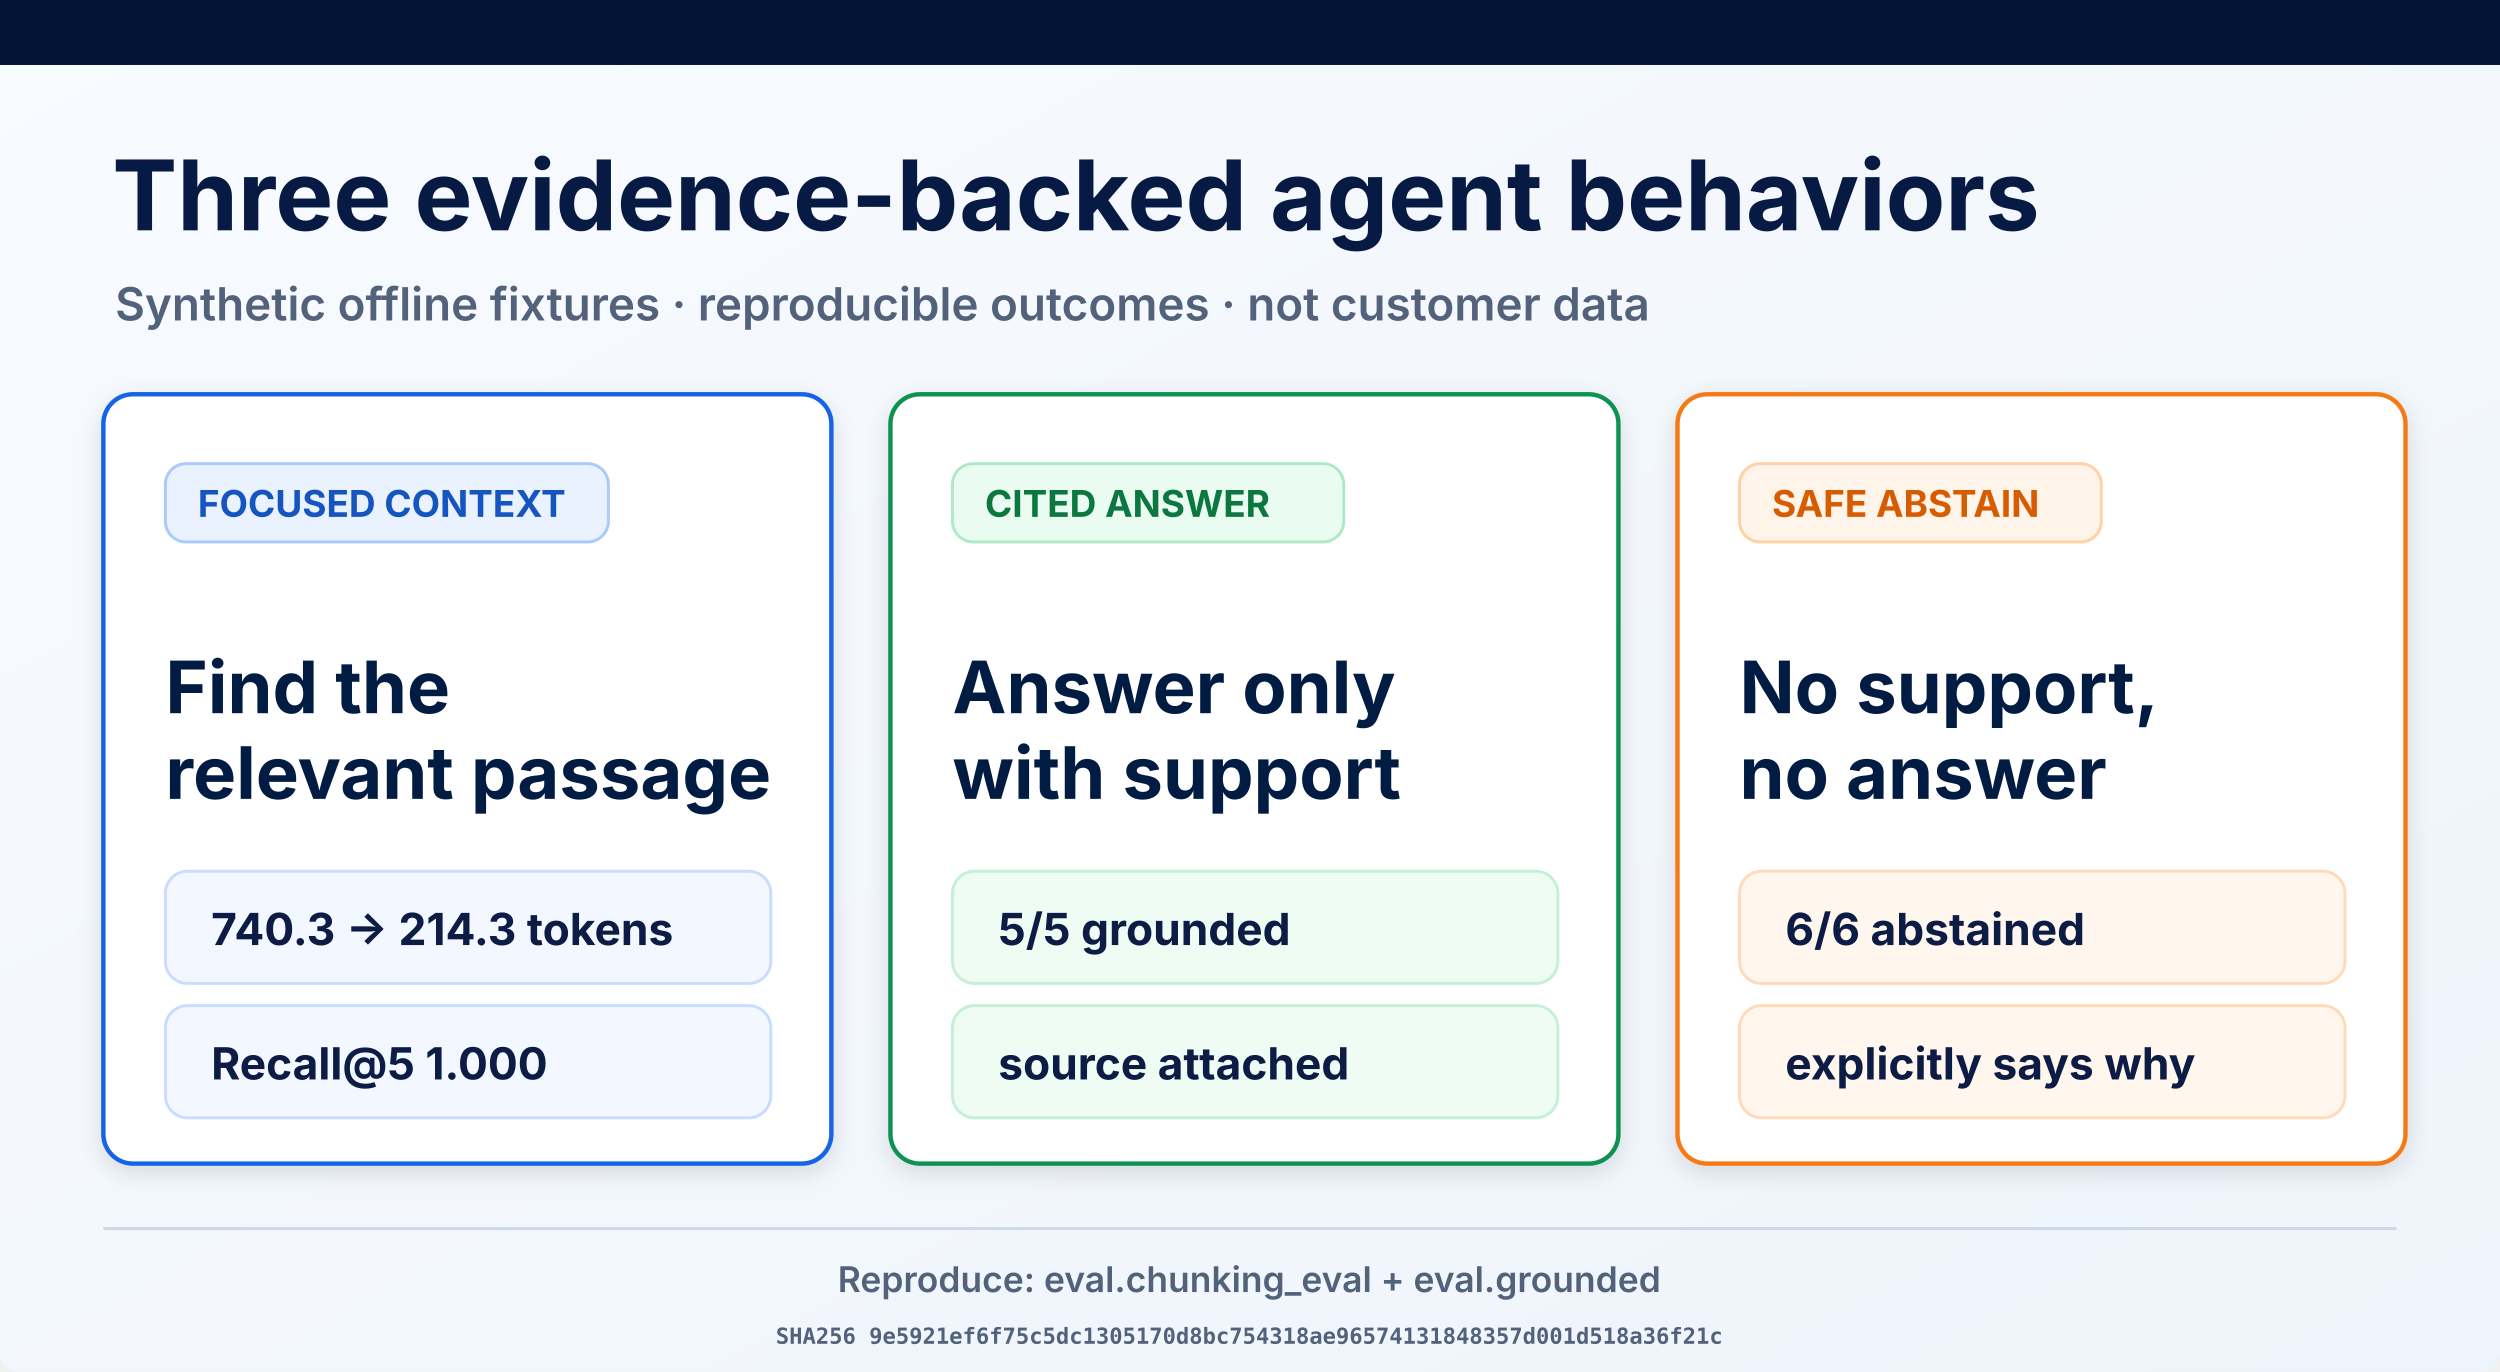
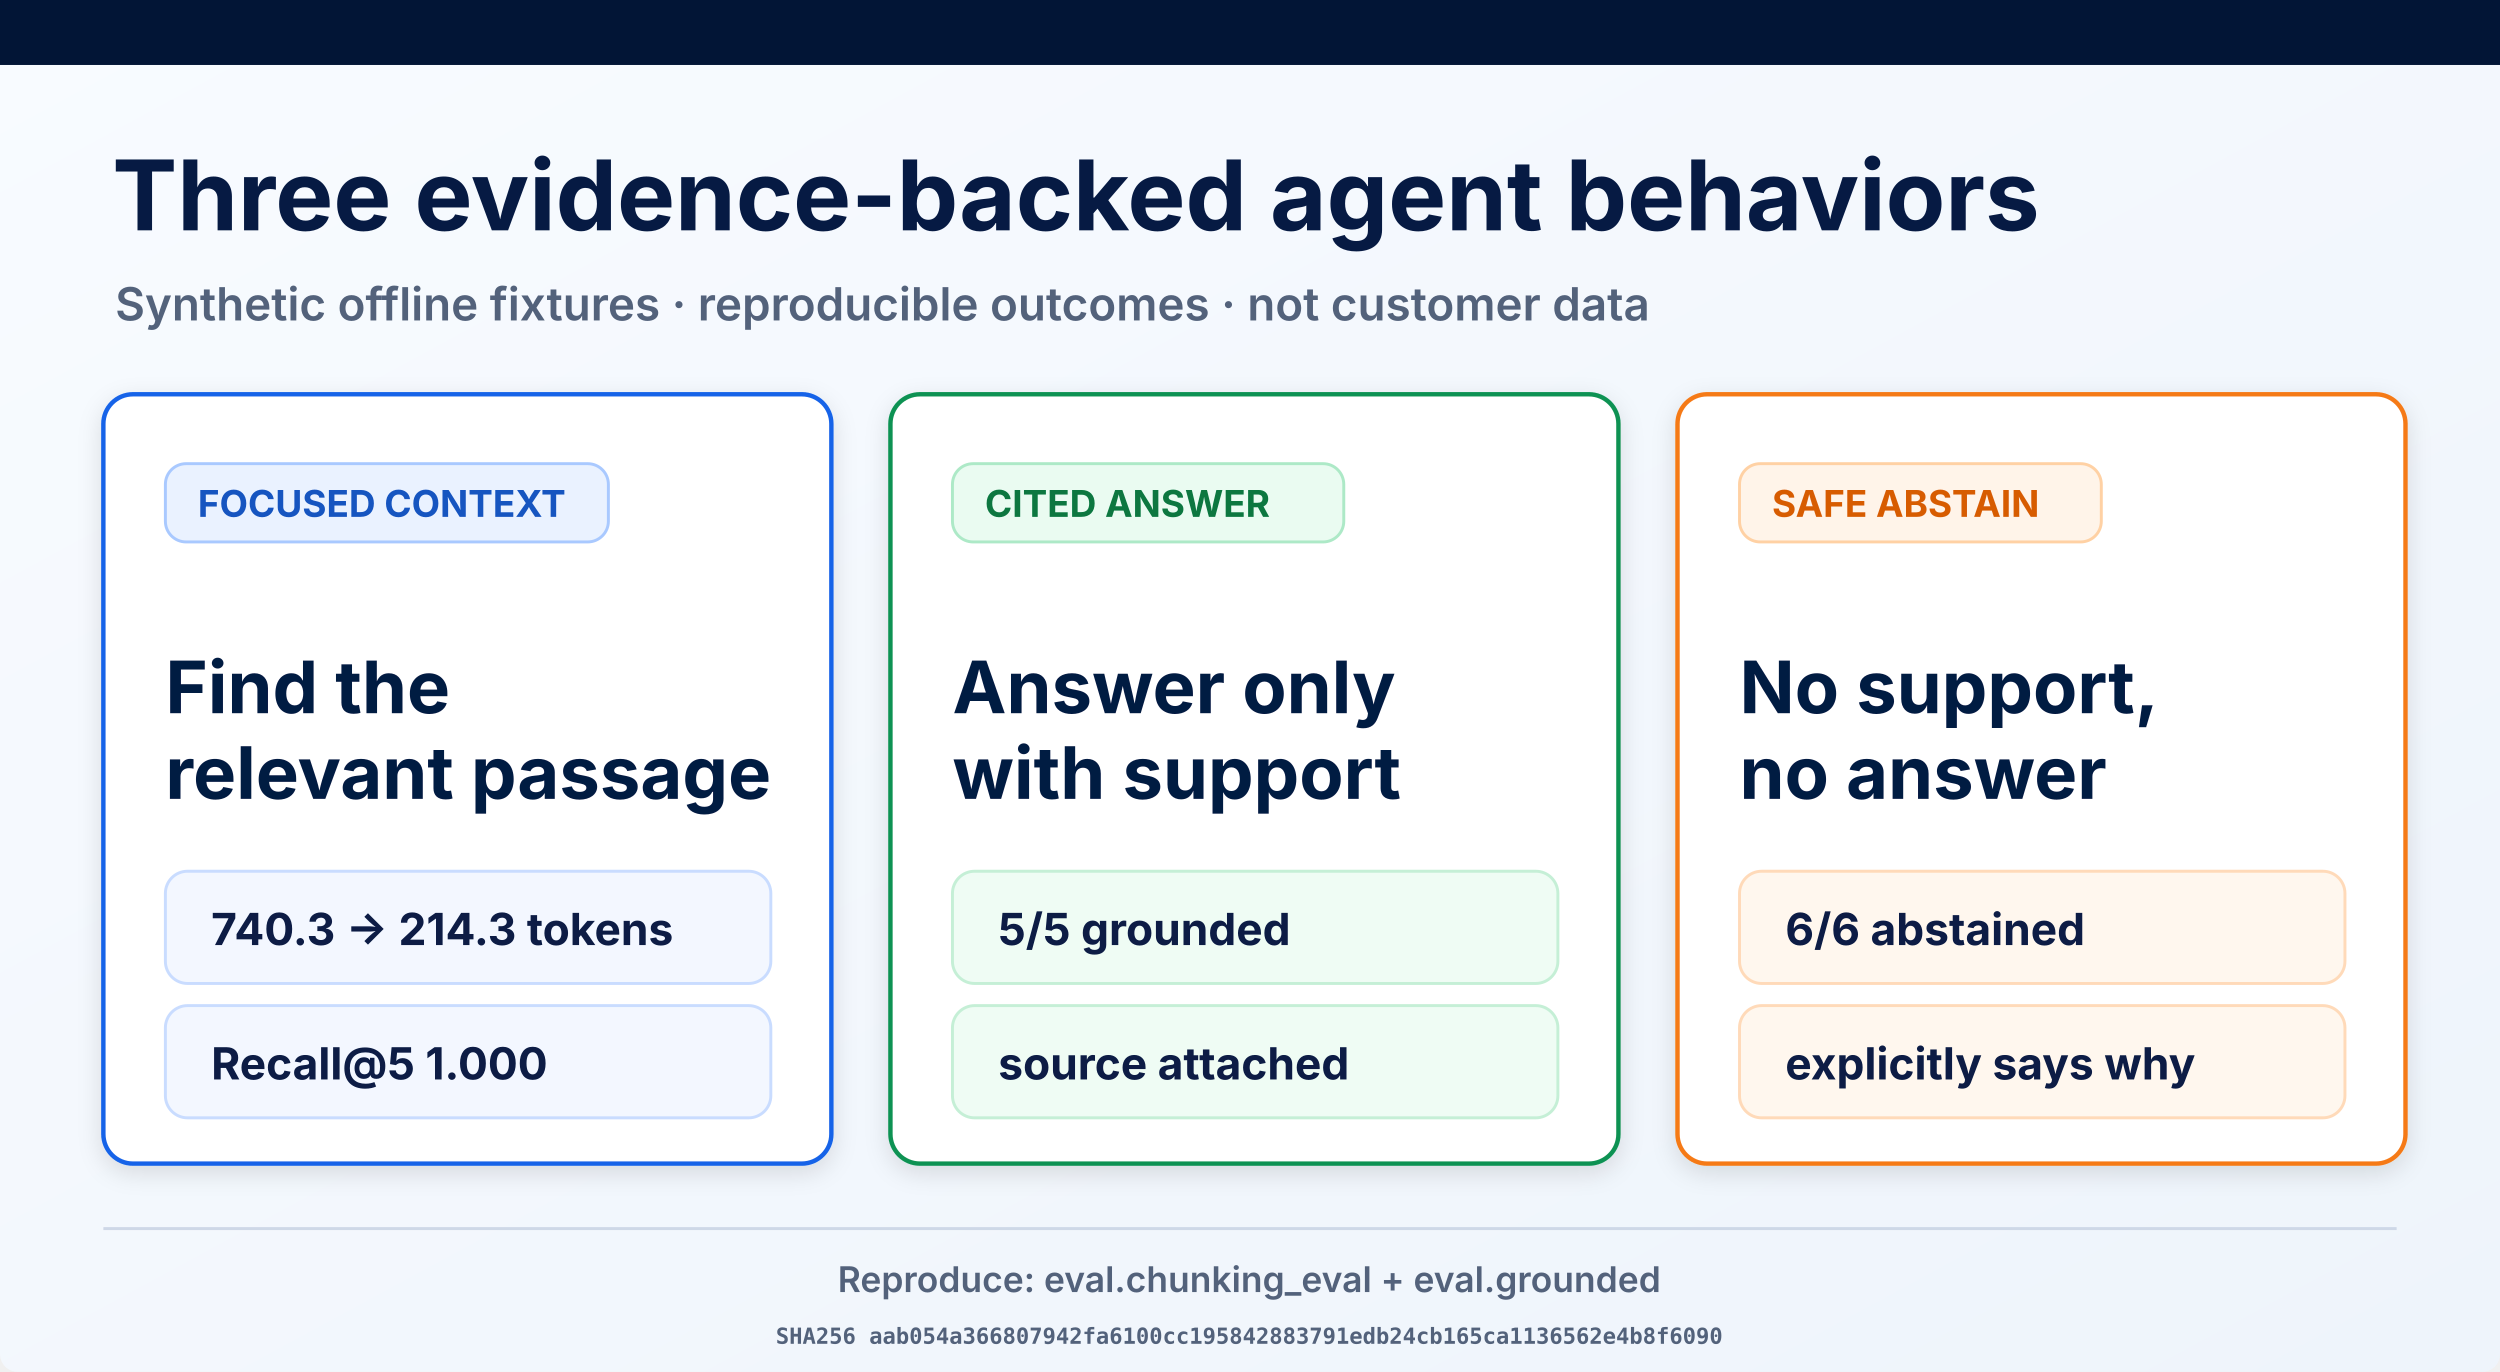
<svg xmlns="http://www.w3.org/2000/svg" width="1693" height="929" viewBox="0 0 1693 929" role="img" aria-labelledby="title desc">
  <defs>
    <linearGradient id="page" x1="0" y1="0" x2="1" y2="1">
      <stop offset="0" stop-color="#f8fbff" />
      <stop offset="1" stop-color="#eef4fb" />
    </linearGradient>
    <filter id="shadow" x="-10%" y="-10%" width="120%" height="130%">
      <feDropShadow dx="0" dy="5" stdDeviation="8" flood-opacity=".12" />
    </filter>
  </defs>
  <rect width="1693" height="929" rx="12" fill="url(#page)" />
  <rect width="1693" height="44" fill="#021536" />
  <text x="76" y="156" font-family="Inter, Arial, sans-serif" font-size="66" font-weight="700" fill="#061a43">Three evidence-backed agent behaviors</text>
  <text x="78" y="217" font-family="Inter, Arial, sans-serif" font-size="31" font-weight="600" fill="#53627b">Synthetic offline fixtures · reproducible outcomes · not customer data</text>
  <g filter="url(#shadow)">
    <rect x="70" y="267" width="493" height="521" rx="20" fill="#fff" stroke="#1763e8" stroke-width="3" />
    <rect x="112" y="314" width="300" height="53" rx="14" fill="#eaf2ff" stroke="#a9c9ff" stroke-width="2" />
    <text x="134" y="350" font-family="Inter, Arial, sans-serif" font-size="25" font-weight="700" fill="#1554c0">FOCUSED CONTEXT</text>
    <text x="112" y="483" font-family="Inter, Arial, sans-serif" font-size="49" font-weight="700" fill="#061a43">Find the</text>
    <text x="112" y="541" font-family="Inter, Arial, sans-serif" font-size="49" font-weight="700" fill="#061a43">relevant passage</text>
    <rect x="112" y="590" width="410" height="76" rx="15" fill="#f3f7ff" stroke="#c9dcff" stroke-width="2" />
    <text x="143" y="640" font-family="Inter, Arial, sans-serif" font-size="30" font-weight="700" fill="#0a1b44">740.3 → 214.3 tokens</text>
    <rect x="112" y="681" width="410" height="76" rx="15" fill="#f3f7ff" stroke="#c9dcff" stroke-width="2" />
    <text x="143" y="731" font-family="Inter, Arial, sans-serif" font-size="30" font-weight="700" fill="#0a1b44">Recall@5 1.000</text>
  </g>
  <g filter="url(#shadow)">
    <rect x="603" y="267" width="493" height="521" rx="20" fill="#fff" stroke="#109252" stroke-width="3" />
    <rect x="645" y="314" width="265" height="53" rx="14" fill="#eafbf1" stroke="#ade9c7" stroke-width="2" />
    <text x="667" y="350" font-family="Inter, Arial, sans-serif" font-size="25" font-weight="700" fill="#08773f">CITED ANSWER</text>
    <text x="645" y="483" font-family="Inter, Arial, sans-serif" font-size="49" font-weight="700" fill="#061a43">Answer only</text>
    <text x="645" y="541" font-family="Inter, Arial, sans-serif" font-size="49" font-weight="700" fill="#061a43">with support</text>
    <rect x="645" y="590" width="410" height="76" rx="15" fill="#effcf4" stroke="#c5efd6" stroke-width="2" />
    <text x="676" y="640" font-family="Inter, Arial, sans-serif" font-size="30" font-weight="700" fill="#0a1b44">5/5 grounded</text>
    <rect x="645" y="681" width="410" height="76" rx="15" fill="#effcf4" stroke="#c5efd6" stroke-width="2" />
    <text x="676" y="731" font-family="Inter, Arial, sans-serif" font-size="30" font-weight="700" fill="#0a1b44">source attached</text>
  </g>
  <g filter="url(#shadow)">
    <rect x="1136" y="267" width="493" height="521" rx="20" fill="#fff" stroke="#f57a19" stroke-width="3" />
    <rect x="1178" y="314" width="245" height="53" rx="14" fill="#fff4e9" stroke="#ffd1a4" stroke-width="2" />
    <text x="1200" y="350" font-family="Inter, Arial, sans-serif" font-size="25" font-weight="700" fill="#d75c06">SAFE ABSTAIN</text>
    <text x="1178" y="483" font-family="Inter, Arial, sans-serif" font-size="49" font-weight="700" fill="#061a43">No support,</text>
    <text x="1178" y="541" font-family="Inter, Arial, sans-serif" font-size="49" font-weight="700" fill="#061a43">no answer</text>
    <rect x="1178" y="590" width="410" height="76" rx="15" fill="#fff7ee" stroke="#ffdab9" stroke-width="2" />
    <text x="1209" y="640" font-family="Inter, Arial, sans-serif" font-size="30" font-weight="700" fill="#0a1b44">6/6 abstained</text>
    <rect x="1178" y="681" width="410" height="76" rx="15" fill="#fff7ee" stroke="#ffdab9" stroke-width="2" />
    <text x="1209" y="731" font-family="Inter, Arial, sans-serif" font-size="30" font-weight="700" fill="#0a1b44">explicitly says why</text>
  </g>
  <line x1="70" y1="832" x2="1623" y2="832" stroke="#ced8e7" stroke-width="2" />
  <text x="846" y="875" text-anchor="middle" font-family="Inter, Arial, sans-serif" font-size="24" font-weight="600" fill="#53627b">Reproduce: eval.chunking_eval + eval.grounded</text>
-   <text x="846" y="910" text-anchor="middle" font-family="ui-monospace, monospace" font-size="15" font-weight="600" fill="#53627b">SHA256 9e5921ef6f75c5dc1305170d8bc754318ae96574131848357d001d518a36f21c</text>
+   <text x="846" y="910" text-anchor="middle" font-family="ui-monospace, monospace" font-size="15" font-weight="600" fill="#53627b">SHA256 aab054a366807942fa6100cc195842883791edb24cb165ca1136562e4b8f6090</text>
</svg>
